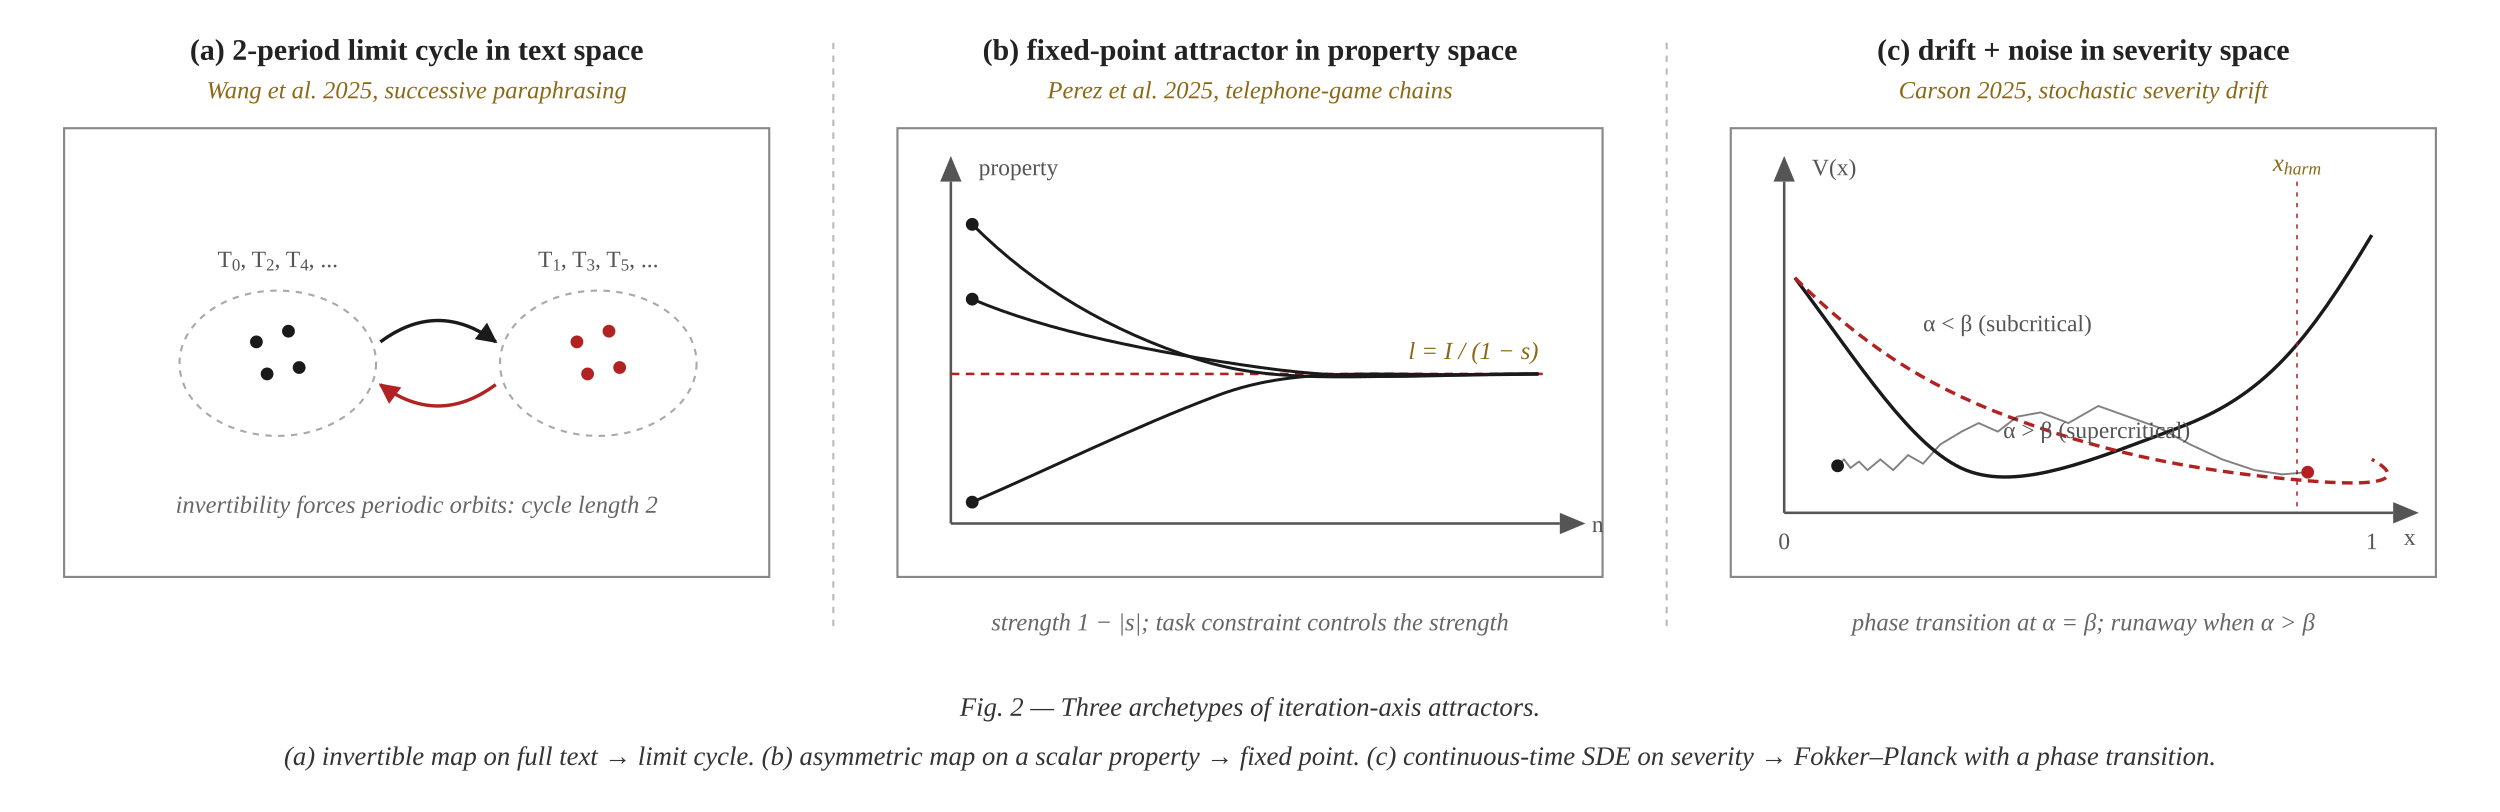
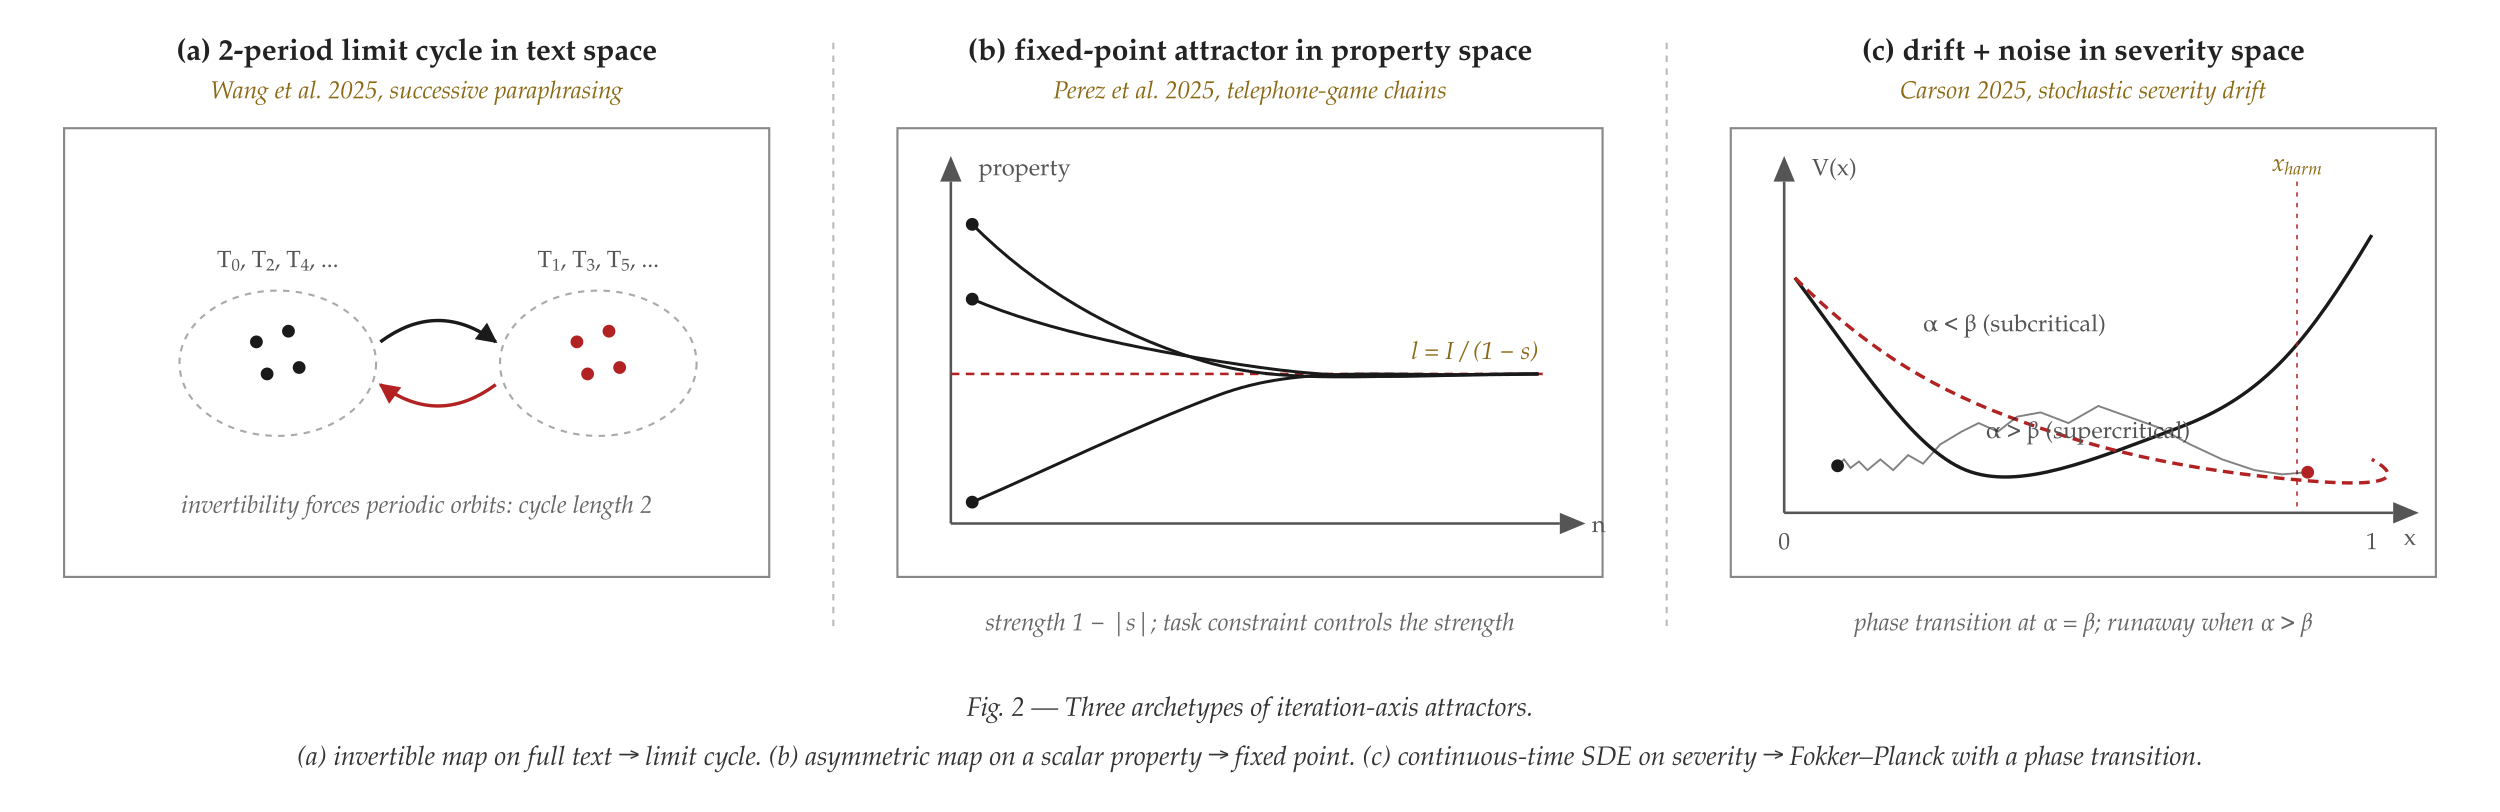
- <svg xmlns="http://www.w3.org/2000/svg" viewBox="0 0 1170 380" font-family="Georgia, 'Times New Roman', serif">
+ <svg xmlns="http://www.w3.org/2000/svg" viewBox="0 0 1170 380" font-family="Palatino, 'Palatino Linotype', 'Palatino LT STD', 'Book Antiqua', Georgia, serif">
  <rect width="100%" height="100%" fill="#ffffff" />
  <style>
    .title { font-size: 14px; font-weight: 600; fill: #222; }
    .subtitle { font-size: 11.5px; fill: #666; font-style: italic; }
    .dot { fill: #1a1a1a; }
    .dot-accent { fill: #b22222; }
    .axis { stroke: #555; stroke-width: 1.2; fill: none; }
    .tick { font-size: 11px; fill: #555; }
    .traj-arrow { stroke: #1a1a1a; stroke-width: 1.6; fill: none; marker-end: url(#ar2); }
    .traj-accent { stroke: #b22222; stroke-width: 1.6; fill: none; marker-end: url(#ar2r); }
    .contour { fill: none; stroke: #aaa; stroke-width: 1; stroke-dasharray: 3 3; }
    .caption { font-size: 12.5px; fill: #333; font-style: italic; }
    .sub { font-size: 0.72em; baseline-shift: sub; }
    .paper-label { font-size: 11.5px; fill: #8b6914; font-style: italic; }
    .potential-sub { fill: none; stroke: #1a1a1a; stroke-width: 1.6; }
    .potential-sup { fill: none; stroke: #b22222; stroke-width: 1.6; stroke-dasharray: 5 3; }
    .noisy { fill: none; stroke: #1a1a1a; stroke-width: 0.9; opacity: 0.55; }
  </style>
  <defs>
    <marker id="ar2" viewBox="0 0 10 10" refX="9" refY="5" markerWidth="6" markerHeight="6" orient="auto-start-reverse">
      <path d="M0,0 L10,5 L0,10 z" fill="#1a1a1a" />
    </marker>
    <marker id="ar2r" viewBox="0 0 10 10" refX="9" refY="5" markerWidth="6" markerHeight="6" orient="auto-start-reverse">
      <path d="M0,0 L10,5 L0,10 z" fill="#b22222" />
    </marker>
  </defs>
  <text x="195" y="28" text-anchor="middle" class="title">(a) 2-period limit cycle in text space</text>
  <text x="195" y="46" text-anchor="middle" class="paper-label">Wang et al. 2025, successive paraphrasing</text>
  <rect x="30" y="60" width="330" height="210" fill="none" stroke="#888" stroke-width="1" />
  <ellipse cx="130" cy="170" rx="46" ry="34" class="contour" />
  <circle cx="120" cy="160" r="3" class="dot" />
  <circle cx="135" cy="155" r="3" class="dot" />
  <circle cx="125" cy="175" r="3" class="dot" />
  <circle cx="140" cy="172" r="3" class="dot" />
  <text x="130" y="125" text-anchor="middle" class="tick">T<tspan class="sub">0</tspan>, T<tspan class="sub">2</tspan>, T<tspan class="sub">4</tspan>, ...</text>
  <ellipse cx="280" cy="170" rx="46" ry="34" class="contour" />
  <circle cx="270" cy="160" r="3" class="dot-accent" />
  <circle cx="285" cy="155" r="3" class="dot-accent" />
  <circle cx="275" cy="175" r="3" class="dot-accent" />
  <circle cx="290" cy="172" r="3" class="dot-accent" />
  <text x="280" y="125" text-anchor="middle" class="tick">T<tspan class="sub">1</tspan>, T<tspan class="sub">3</tspan>, T<tspan class="sub">5</tspan>, ...</text>
  <path d="M178,160 Q205,140 232,160" class="traj-arrow" />
  <path d="M232,180 Q205,200 178,180" class="traj-accent" />
  <text x="195" y="240" text-anchor="middle" class="subtitle">invertibility forces periodic orbits: cycle length 2</text>
  <line x1="390" y1="20" x2="390" y2="295" stroke="#bbb" stroke-dasharray="3 3" />
  <text x="585" y="28" text-anchor="middle" class="title">(b) fixed-point attractor in property space</text>
  <text x="585" y="46" text-anchor="middle" class="paper-label">Perez et al. 2025, telephone-game chains</text>
  <rect x="420" y="60" width="330" height="210" fill="none" stroke="#888" stroke-width="1" />
  <line x1="445" y1="245" x2="730" y2="245" class="axis" />
  <polygon points="730,240 742,245 730,250" fill="#555" />
  <text x="745" y="249" class="tick">n</text>
  <line x1="445" y1="245" x2="445" y2="85" class="axis" />
  <polygon points="440,85 445,73 450,85" fill="#555" />
  <text x="458" y="82" text-anchor="start" class="tick">property</text>
  <line x1="445" y1="175" x2="725" y2="175" stroke="#b22222" stroke-width="1.2" stroke-dasharray="4 3" />
  <text x="720" y="168" text-anchor="end" class="paper-label" fill="#b22222">l = I / (1 − s)</text>
  <path d="M455,105 C485,135 520,155 560,168 S640,175 720,175" fill="none" stroke="#1a1a1a" stroke-width="1.4" />
  <circle cx="455" cy="105" r="3" class="dot" />
  <path d="M455,235 C490,220 530,200 570,185 S650,177 720,175" fill="none" stroke="#1a1a1a" stroke-width="1.4" />
  <circle cx="455" cy="235" r="3" class="dot" />
  <path d="M455,140 C490,155 540,165 590,172 S670,175 720,175" fill="none" stroke="#1a1a1a" stroke-width="1.4" />
  <circle cx="455" cy="140" r="3" class="dot" />
  <text x="585" y="295" text-anchor="middle" class="subtitle">strength 1 − |s|; task constraint controls the strength</text>
  <line x1="780" y1="20" x2="780" y2="295" stroke="#bbb" stroke-dasharray="3 3" />
  <text x="975" y="28" text-anchor="middle" class="title">(c) drift + noise in severity space</text>
  <text x="975" y="46" text-anchor="middle" class="paper-label">Carson 2025, stochastic severity drift</text>
  <rect x="810" y="60" width="330" height="210" fill="none" stroke="#888" stroke-width="1" />
  <line x1="835" y1="240" x2="1120" y2="240" class="axis" />
  <polygon points="1120,235 1132,240 1120,245" fill="#555" />
  <text x="1125" y="255" class="tick">x</text>
  <line x1="835" y1="240" x2="835" y2="85" class="axis" />
  <polygon points="830,85 835,73 840,85" fill="#555" />
  <text x="848" y="82" text-anchor="start" class="tick">V(x)</text>
  <text x="835" y="257" text-anchor="middle" class="tick">0</text>
  <text x="1110" y="257" text-anchor="middle" class="tick">1</text>
  <path d="M840,130 C870,170 895,210 920,220 S980,215 1020,200 S1080,160 1110,110" class="potential-sub" />
  <text x="900" y="155" class="tick" fill="#1a1a1a">α &lt; β  (subcritical)</text>
  <path d="M840,130 C870,160 900,180 940,195 S1020,220 1080,225 S1110,215 1110,215" class="potential-sup" />
  <text x="1025" y="205" text-anchor="end" class="tick" fill="#b22222">α &gt; β  (supercritical)</text>
  <line x1="1075" y1="85" x2="1075" y2="240" stroke="#b22222" stroke-width="0.9" stroke-dasharray="2 3" opacity="0.8" />
  <text x="1075" y="80" text-anchor="middle" class="paper-label" fill="#b22222">x<tspan class="sub">harm</tspan>
  </text>
  <path d="M860,218 L863,215 L866,219 L870,216 L874,220 L880,215 L886,220 L893,213            L900,217 L908,208 L918,202 L926,198 L935,202 L944,195 L955,193 L968,198            L982,190 L996,195 L1010,200 L1025,208 L1040,215 L1055,220 L1068,222 L1080,221" class="noisy" />
  <circle cx="860" cy="218" r="3" class="dot" />
  <circle cx="1080" cy="221" r="3" class="dot-accent" />
  <text x="975" y="295" text-anchor="middle" class="subtitle">phase transition at α = β; runaway when α &gt; β</text>
  <text x="585" y="335" text-anchor="middle" class="caption">Fig. 2 — Three archetypes of iteration-axis attractors.</text>
  <text x="585" y="358" text-anchor="middle" class="caption">(a) invertible map on full text → limit cycle. (b) asymmetric map on a scalar property → fixed point. (c) continuous-time SDE on severity → Fokker–Planck with a phase transition.</text>
</svg>
